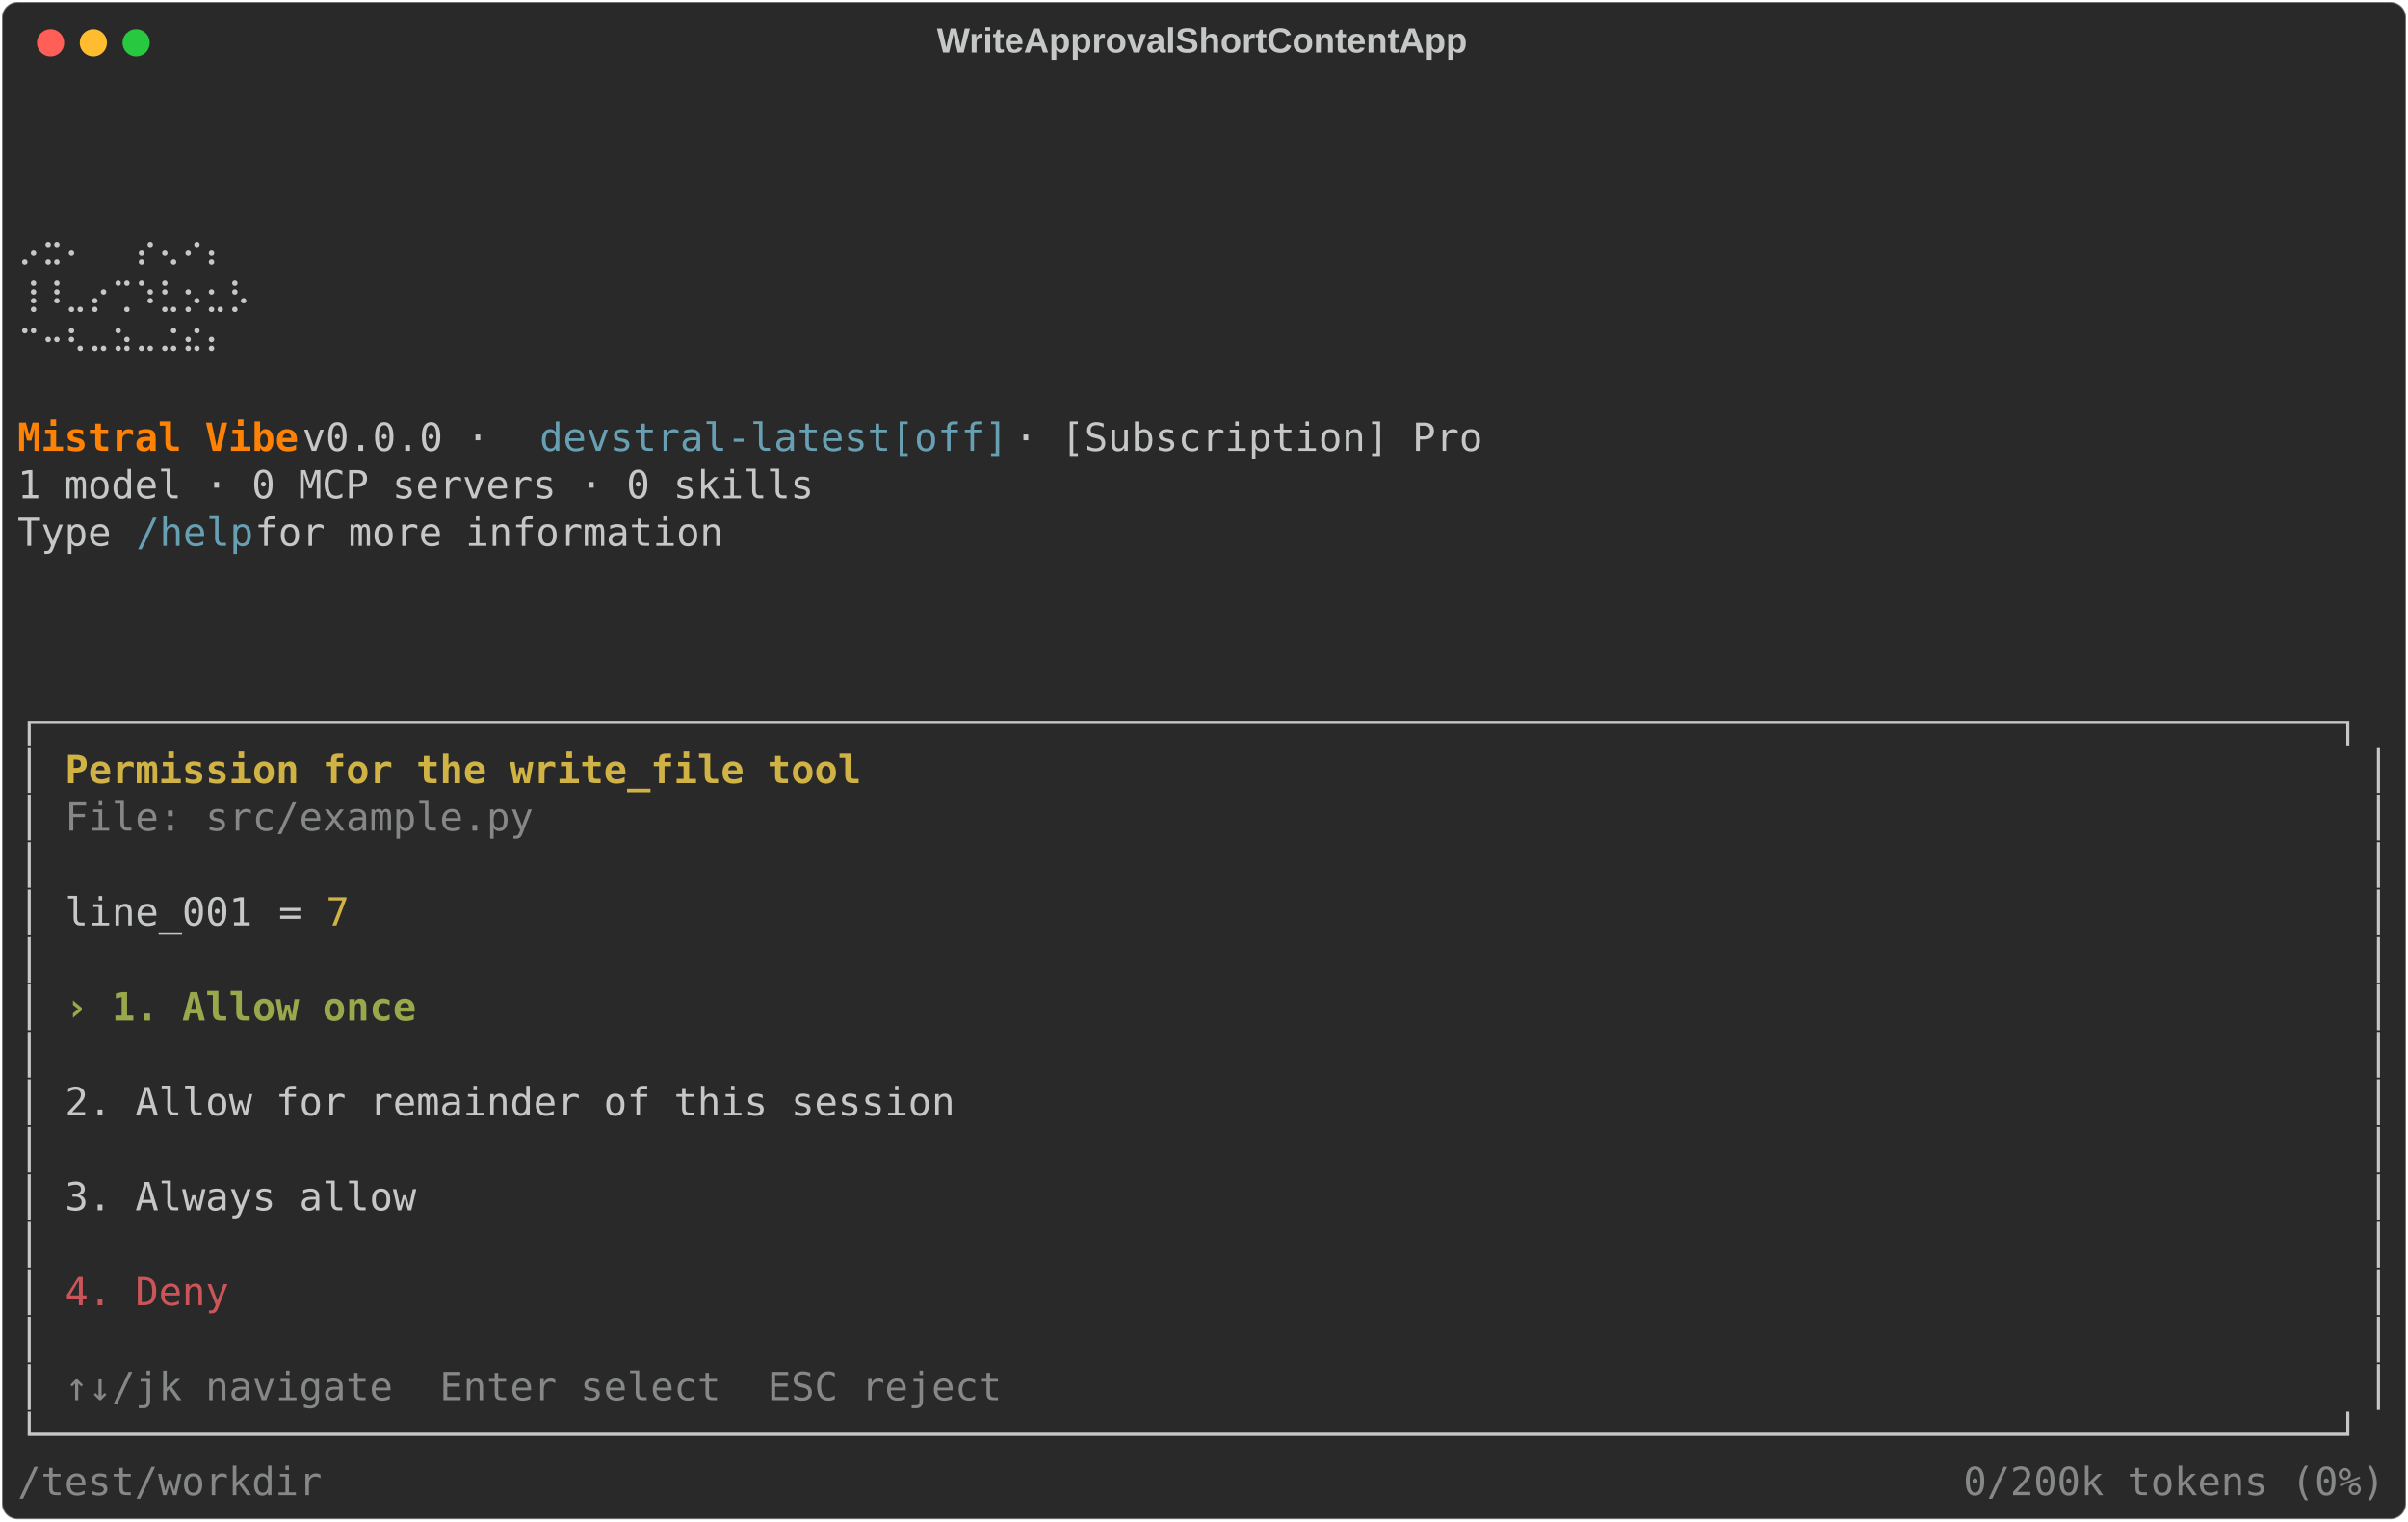
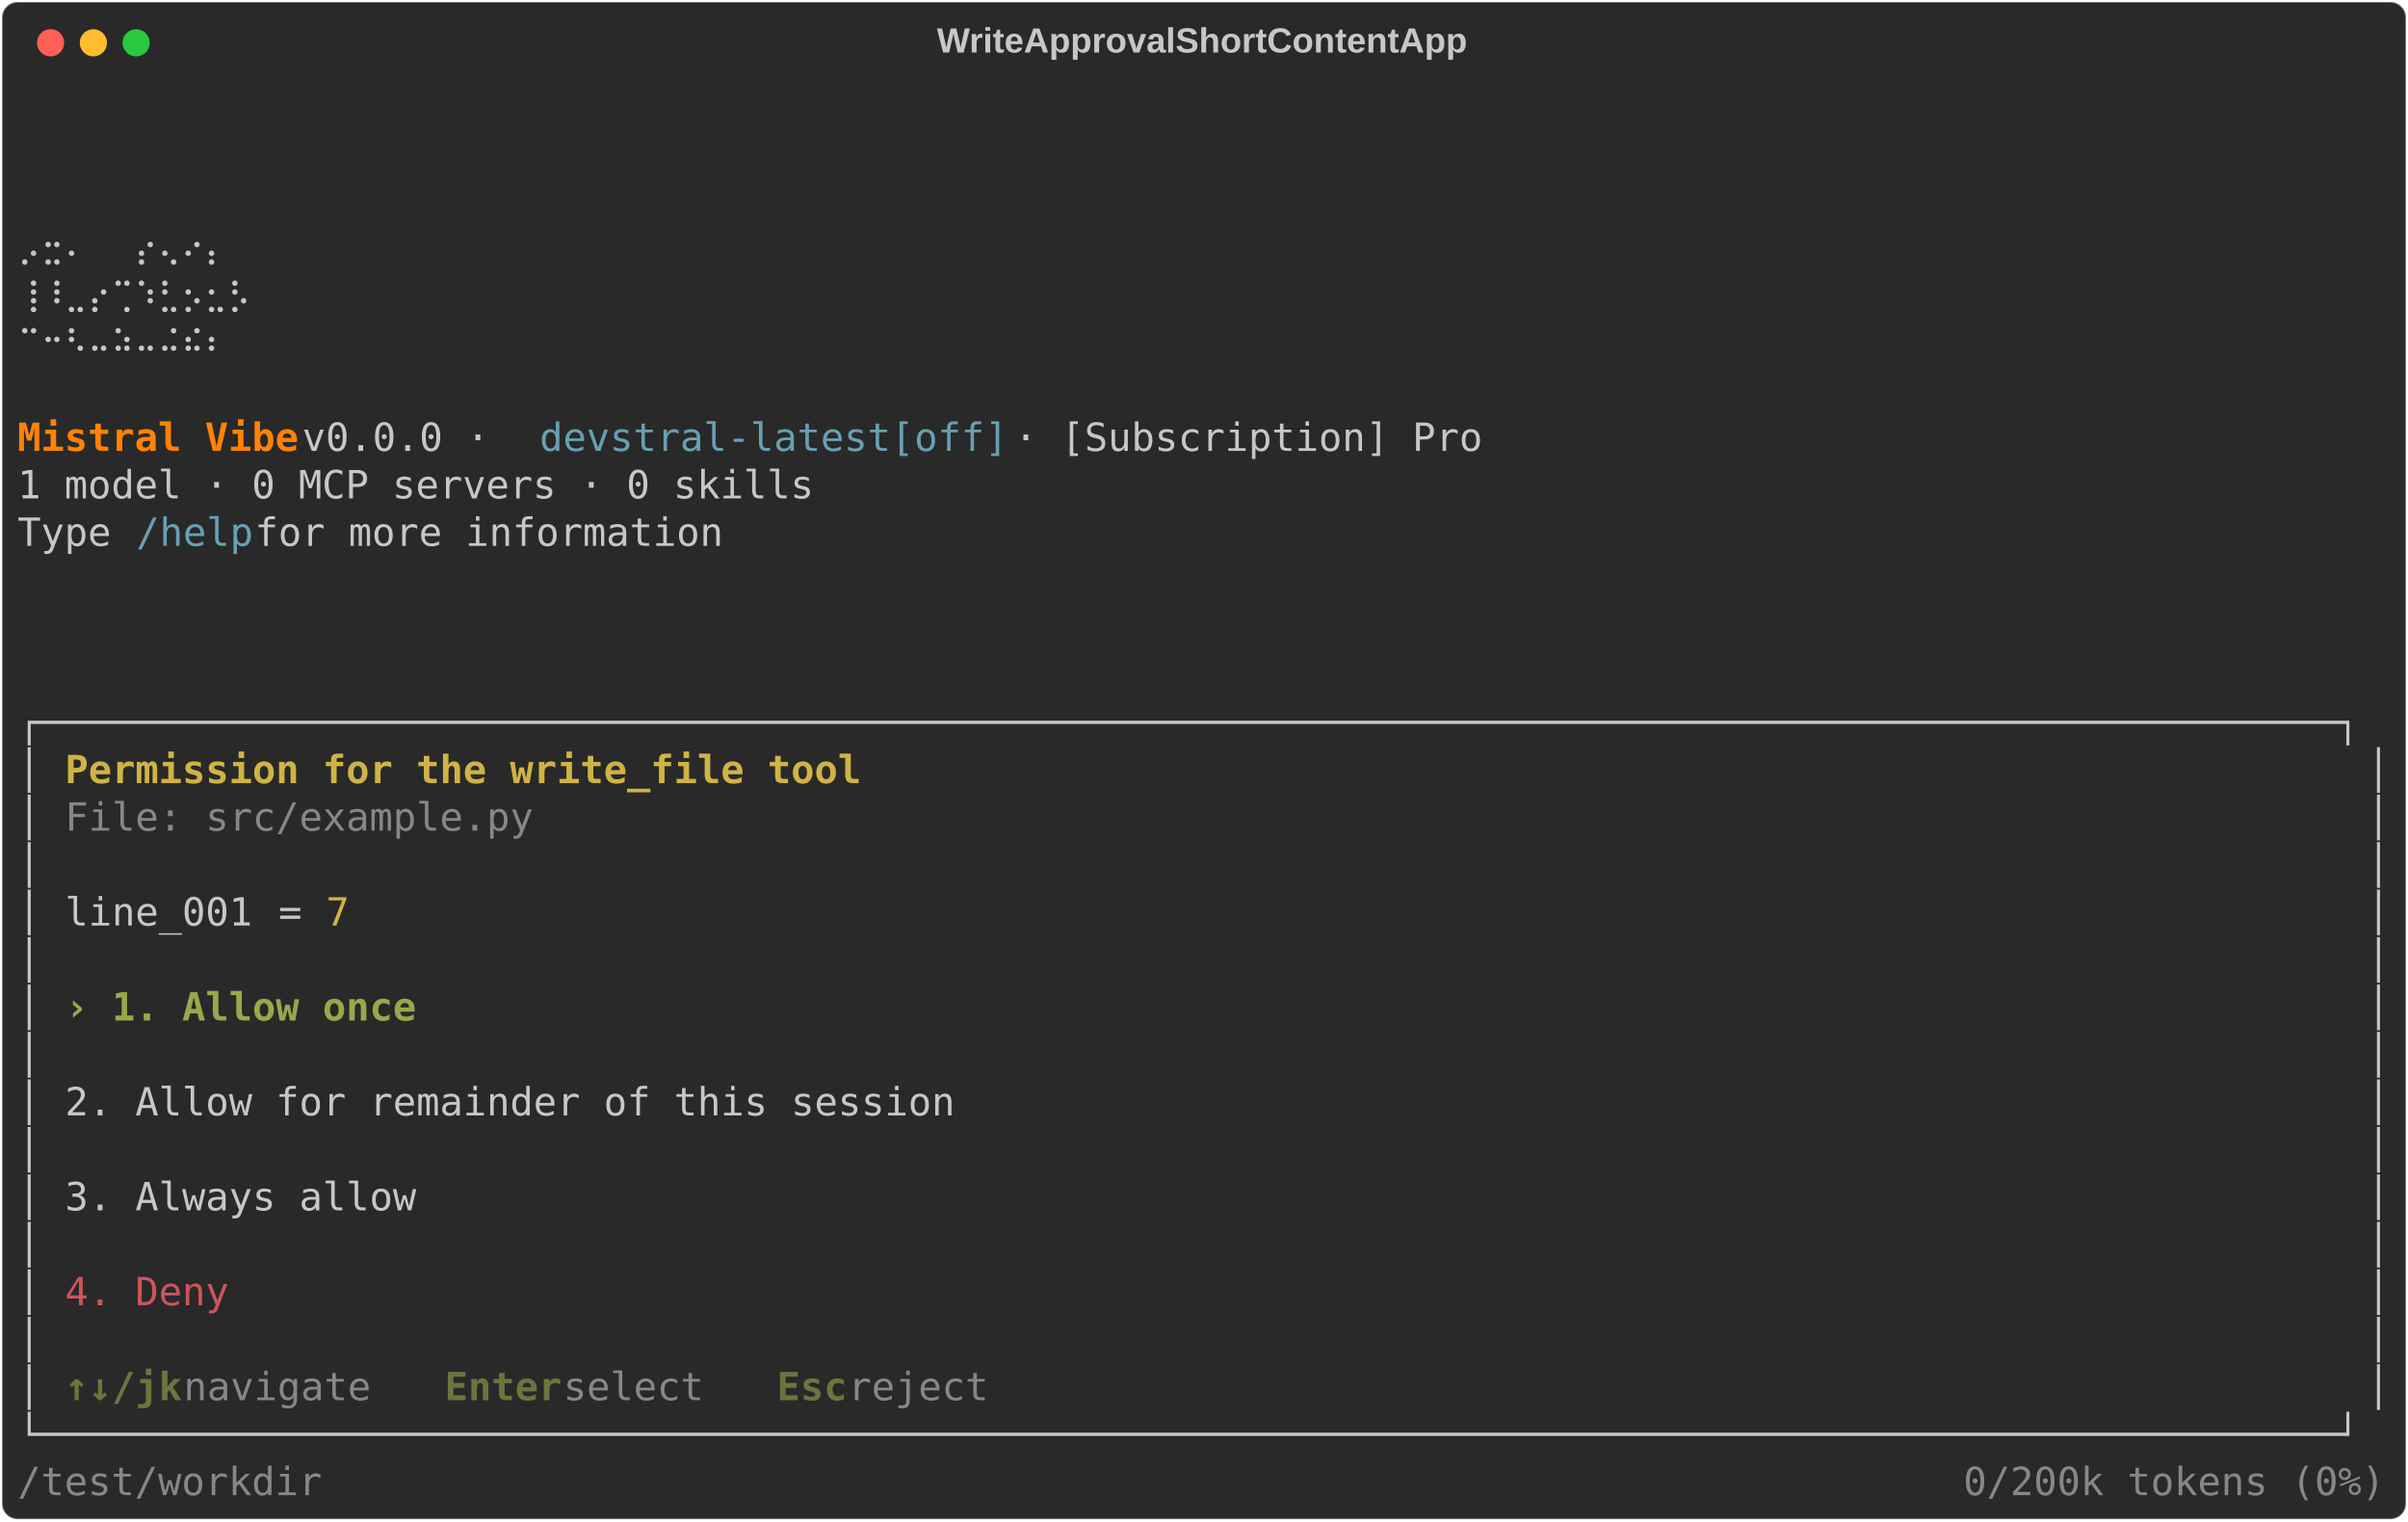
<svg xmlns="http://www.w3.org/2000/svg" class="rich-terminal" viewBox="0 0 1238 782.0">
  <style>

    @font-face {
        font-family: "Fira Code";
        src: local("FiraCode-Regular"),
                url("https://cdnjs.cloudflare.com/ajax/libs/firacode/6.2.0/woff2/FiraCode-Regular.woff2") format("woff2"),
                url("https://cdnjs.cloudflare.com/ajax/libs/firacode/6.2.0/woff/FiraCode-Regular.woff") format("woff");
        font-style: normal;
        font-weight: 400;
    }
    @font-face {
        font-family: "Fira Code";
        src: local("FiraCode-Bold"),
                url("https://cdnjs.cloudflare.com/ajax/libs/firacode/6.2.0/woff2/FiraCode-Bold.woff2") format("woff2"),
                url("https://cdnjs.cloudflare.com/ajax/libs/firacode/6.2.0/woff/FiraCode-Bold.woff") format("woff");
        font-style: bold;
        font-weight: 700;
    }

    .terminal-matrix {
        font-family: Fira Code, monospace;
        font-size: 20px;
        line-height: 24.4px;
        font-variant-east-asian: full-width;
    }

    .terminal-title {
        font-size: 18px;
        font-weight: bold;
        font-family: arial;
    }

    .terminal-r1 { fill: #c5c8c6 }
.terminal-r2 { fill: #ff8205;font-weight: bold }
.terminal-r3 { fill: #68a0b3 }
.terminal-r4 { fill: #d0b344;font-weight: bold }
.terminal-r5 { fill: #868887 }
.terminal-r6 { fill: #d0b344 }
.terminal-r7 { fill: #98a84b;font-weight: bold }
.terminal-r8 { fill: #cc555a }
+ .terminal-r9 { fill: #6b753d;font-weight: bold }
    </style>
  <defs>
    <clipPath id="terminal-clip-terminal">
      <rect x="0" y="0" width="1219.0" height="731.0" />
    </clipPath>
    <clipPath id="terminal-line-0">
      <rect x="0" y="1.5" width="1220" height="24.65" />
    </clipPath>
    <clipPath id="terminal-line-1">
      <rect x="0" y="25.9" width="1220" height="24.65" />
    </clipPath>
    <clipPath id="terminal-line-2">
      <rect x="0" y="50.3" width="1220" height="24.65" />
    </clipPath>
    <clipPath id="terminal-line-3">
      <rect x="0" y="74.7" width="1220" height="24.65" />
    </clipPath>
    <clipPath id="terminal-line-4">
      <rect x="0" y="99.1" width="1220" height="24.65" />
    </clipPath>
    <clipPath id="terminal-line-5">
      <rect x="0" y="123.5" width="1220" height="24.65" />
    </clipPath>
    <clipPath id="terminal-line-6">
      <rect x="0" y="147.9" width="1220" height="24.65" />
    </clipPath>
    <clipPath id="terminal-line-7">
      <rect x="0" y="172.3" width="1220" height="24.65" />
    </clipPath>
    <clipPath id="terminal-line-8">
      <rect x="0" y="196.7" width="1220" height="24.65" />
    </clipPath>
    <clipPath id="terminal-line-9">
      <rect x="0" y="221.1" width="1220" height="24.65" />
    </clipPath>
    <clipPath id="terminal-line-10">
      <rect x="0" y="245.5" width="1220" height="24.65" />
    </clipPath>
    <clipPath id="terminal-line-11">
      <rect x="0" y="269.9" width="1220" height="24.65" />
    </clipPath>
    <clipPath id="terminal-line-12">
      <rect x="0" y="294.3" width="1220" height="24.65" />
    </clipPath>
    <clipPath id="terminal-line-13">
      <rect x="0" y="318.7" width="1220" height="24.65" />
    </clipPath>
    <clipPath id="terminal-line-14">
      <rect x="0" y="343.1" width="1220" height="24.65" />
    </clipPath>
    <clipPath id="terminal-line-15">
      <rect x="0" y="367.5" width="1220" height="24.65" />
    </clipPath>
    <clipPath id="terminal-line-16">
      <rect x="0" y="391.9" width="1220" height="24.65" />
    </clipPath>
    <clipPath id="terminal-line-17">
      <rect x="0" y="416.3" width="1220" height="24.65" />
    </clipPath>
    <clipPath id="terminal-line-18">
      <rect x="0" y="440.7" width="1220" height="24.65" />
    </clipPath>
    <clipPath id="terminal-line-19">
      <rect x="0" y="465.1" width="1220" height="24.65" />
    </clipPath>
    <clipPath id="terminal-line-20">
      <rect x="0" y="489.5" width="1220" height="24.65" />
    </clipPath>
    <clipPath id="terminal-line-21">
      <rect x="0" y="513.9" width="1220" height="24.65" />
    </clipPath>
    <clipPath id="terminal-line-22">
      <rect x="0" y="538.3" width="1220" height="24.65" />
    </clipPath>
    <clipPath id="terminal-line-23">
      <rect x="0" y="562.7" width="1220" height="24.65" />
    </clipPath>
    <clipPath id="terminal-line-24">
      <rect x="0" y="587.1" width="1220" height="24.65" />
    </clipPath>
    <clipPath id="terminal-line-25">
      <rect x="0" y="611.5" width="1220" height="24.65" />
    </clipPath>
    <clipPath id="terminal-line-26">
      <rect x="0" y="635.9" width="1220" height="24.65" />
    </clipPath>
    <clipPath id="terminal-line-27">
      <rect x="0" y="660.3" width="1220" height="24.65" />
    </clipPath>
    <clipPath id="terminal-line-28">
      <rect x="0" y="684.7" width="1220" height="24.65" />
    </clipPath>
  </defs>
  <rect fill="#292929" stroke="rgba(255,255,255,0.35)" stroke-width="1" x="1" y="1" width="1236" height="780" rx="8" />
  <text class="terminal-title" fill="#c5c8c6" text-anchor="middle" x="618" y="27">WriteApprovalShortContentApp</text>
  <g transform="translate(26,22)">
    <circle cx="0" cy="0" r="7" fill="#ff5f57" />
    <circle cx="22" cy="0" r="7" fill="#febc2e" />
    <circle cx="44" cy="0" r="7" fill="#28c840" />
  </g>
  <g transform="translate(9, 41)" clip-path="url(#terminal-clip-terminal)">
    <g class="terminal-matrix">
      <text class="terminal-r1" x="1220" y="20" textLength="12.2" clip-path="url(#terminal-line-0)">
</text>
      <text class="terminal-r1" x="1220" y="44.4" textLength="12.2" clip-path="url(#terminal-line-1)">
</text>
      <text class="terminal-r1" x="1220" y="68.8" textLength="12.2" clip-path="url(#terminal-line-2)">
</text>
      <text class="terminal-r1" x="0" y="93.2" textLength="134.2" clip-path="url(#terminal-line-3)">  ⡠⣒⠄  ⡔⢄⠔⡄</text>
      <text class="terminal-r1" x="1220" y="93.2" textLength="12.2" clip-path="url(#terminal-line-3)">
</text>
      <text class="terminal-r1" x="0" y="117.6" textLength="134.2" clip-path="url(#terminal-line-4)"> ⢸⠸⣀⡔⢉⠱⣃⡢⣂⡣</text>
      <text class="terminal-r1" x="1220" y="117.6" textLength="12.2" clip-path="url(#terminal-line-4)">
</text>
      <text class="terminal-r1" x="0" y="142" textLength="134.2" clip-path="url(#terminal-line-5)">  ⠉⠒⠣⠤⠵⠤⠬⠮⠆</text>
      <text class="terminal-r1" x="1220" y="142" textLength="12.2" clip-path="url(#terminal-line-5)">
</text>
      <text class="terminal-r1" x="1220" y="166.4" textLength="12.2" clip-path="url(#terminal-line-6)">
</text>
      <text class="terminal-r2" x="0" y="190.8" textLength="146.4" clip-path="url(#terminal-line-7)">Mistral Vibe</text>
      <text class="terminal-r1" x="146.4" y="190.8" textLength="122" clip-path="url(#terminal-line-7)"> v0.0.0 · </text>
      <text class="terminal-r3" x="268.4" y="190.8" textLength="244" clip-path="url(#terminal-line-7)">devstral-latest[off]</text>
      <text class="terminal-r1" x="512.4" y="190.8" textLength="256.2" clip-path="url(#terminal-line-7)"> · [Subscription] Pro</text>
      <text class="terminal-r1" x="1220" y="190.8" textLength="12.2" clip-path="url(#terminal-line-7)">
</text>
      <text class="terminal-r1" x="0" y="215.2" textLength="414.8" clip-path="url(#terminal-line-8)">1 model · 0 MCP servers · 0 skills</text>
      <text class="terminal-r1" x="1220" y="215.2" textLength="12.2" clip-path="url(#terminal-line-8)">
</text>
      <text class="terminal-r1" x="0" y="239.6" textLength="61" clip-path="url(#terminal-line-9)">Type </text>
      <text class="terminal-r3" x="61" y="239.6" textLength="61" clip-path="url(#terminal-line-9)">/help</text>
      <text class="terminal-r1" x="122" y="239.6" textLength="256.2" clip-path="url(#terminal-line-9)"> for more information</text>
      <text class="terminal-r1" x="1220" y="239.6" textLength="12.2" clip-path="url(#terminal-line-9)">
</text>
      <text class="terminal-r1" x="1220" y="264" textLength="12.2" clip-path="url(#terminal-line-10)">
</text>
      <text class="terminal-r1" x="1220" y="288.4" textLength="12.2" clip-path="url(#terminal-line-11)">
</text>
      <text class="terminal-r1" x="1220" y="312.8" textLength="12.2" clip-path="url(#terminal-line-12)">
</text>
      <text class="terminal-r1" x="0" y="337.2" textLength="1220" clip-path="url(#terminal-line-13)">┌──────────────────────────────────────────────────────────────────────────────────────────────────┐</text>
      <text class="terminal-r1" x="1220" y="337.2" textLength="12.2" clip-path="url(#terminal-line-13)">
</text>
      <text class="terminal-r1" x="0" y="361.6" textLength="12.2" clip-path="url(#terminal-line-14)">│</text>
      <text class="terminal-r4" x="24.4" y="361.6" textLength="414.8" clip-path="url(#terminal-line-14)">Permission for the write_file tool</text>
      <text class="terminal-r1" x="1207.8" y="361.6" textLength="12.2" clip-path="url(#terminal-line-14)">│</text>
      <text class="terminal-r1" x="1220" y="361.6" textLength="12.2" clip-path="url(#terminal-line-14)">
</text>
      <text class="terminal-r1" x="0" y="386" textLength="12.2" clip-path="url(#terminal-line-15)">│</text>
      <text class="terminal-r5" x="24.4" y="386" textLength="244" clip-path="url(#terminal-line-15)">File: src/example.py</text>
      <text class="terminal-r1" x="1207.8" y="386" textLength="12.2" clip-path="url(#terminal-line-15)">│</text>
      <text class="terminal-r1" x="1220" y="386" textLength="12.2" clip-path="url(#terminal-line-15)">
</text>
      <text class="terminal-r1" x="0" y="410.4" textLength="12.2" clip-path="url(#terminal-line-16)">│</text>
      <text class="terminal-r1" x="1207.8" y="410.4" textLength="12.2" clip-path="url(#terminal-line-16)">│</text>
      <text class="terminal-r1" x="1220" y="410.4" textLength="12.2" clip-path="url(#terminal-line-16)">
</text>
      <text class="terminal-r1" x="0" y="434.8" textLength="12.2" clip-path="url(#terminal-line-17)">│</text>
      <text class="terminal-r1" x="24.4" y="434.8" textLength="97.6" clip-path="url(#terminal-line-17)">line_001</text>
      <text class="terminal-r1" x="134.2" y="434.8" textLength="12.2" clip-path="url(#terminal-line-17)">=</text>
      <text class="terminal-r6" x="158.6" y="434.8" textLength="12.2" clip-path="url(#terminal-line-17)">7</text>
      <text class="terminal-r1" x="1207.8" y="434.8" textLength="12.2" clip-path="url(#terminal-line-17)">│</text>
      <text class="terminal-r1" x="1220" y="434.8" textLength="12.2" clip-path="url(#terminal-line-17)">
</text>
      <text class="terminal-r1" x="0" y="459.2" textLength="12.2" clip-path="url(#terminal-line-18)">│</text>
      <text class="terminal-r1" x="1207.8" y="459.2" textLength="12.2" clip-path="url(#terminal-line-18)">│</text>
      <text class="terminal-r1" x="1220" y="459.2" textLength="12.2" clip-path="url(#terminal-line-18)">
</text>
      <text class="terminal-r1" x="0" y="483.6" textLength="12.2" clip-path="url(#terminal-line-19)">│</text>
      <text class="terminal-r7" x="24.4" y="483.6" textLength="183" clip-path="url(#terminal-line-19)">› 1. Allow once</text>
      <text class="terminal-r1" x="1207.8" y="483.6" textLength="12.2" clip-path="url(#terminal-line-19)">│</text>
      <text class="terminal-r1" x="1220" y="483.6" textLength="12.2" clip-path="url(#terminal-line-19)">
</text>
      <text class="terminal-r1" x="0" y="508" textLength="12.2" clip-path="url(#terminal-line-20)">│</text>
      <text class="terminal-r1" x="1207.8" y="508" textLength="12.2" clip-path="url(#terminal-line-20)">│</text>
      <text class="terminal-r1" x="1220" y="508" textLength="12.2" clip-path="url(#terminal-line-20)">
</text>
      <text class="terminal-r1" x="0" y="532.4" textLength="12.2" clip-path="url(#terminal-line-21)">│</text>
      <text class="terminal-r1" x="24.4" y="532.4" textLength="488" clip-path="url(#terminal-line-21)">  2. Allow for remainder of this session</text>
      <text class="terminal-r1" x="1207.8" y="532.4" textLength="12.2" clip-path="url(#terminal-line-21)">│</text>
      <text class="terminal-r1" x="1220" y="532.4" textLength="12.2" clip-path="url(#terminal-line-21)">
</text>
      <text class="terminal-r1" x="0" y="556.8" textLength="12.2" clip-path="url(#terminal-line-22)">│</text>
      <text class="terminal-r1" x="1207.8" y="556.8" textLength="12.2" clip-path="url(#terminal-line-22)">│</text>
      <text class="terminal-r1" x="1220" y="556.8" textLength="12.2" clip-path="url(#terminal-line-22)">
</text>
      <text class="terminal-r1" x="0" y="581.2" textLength="12.2" clip-path="url(#terminal-line-23)">│</text>
      <text class="terminal-r1" x="24.4" y="581.2" textLength="207.4" clip-path="url(#terminal-line-23)">  3. Always allow</text>
      <text class="terminal-r1" x="1207.8" y="581.2" textLength="12.2" clip-path="url(#terminal-line-23)">│</text>
      <text class="terminal-r1" x="1220" y="581.2" textLength="12.2" clip-path="url(#terminal-line-23)">
</text>
      <text class="terminal-r1" x="0" y="605.6" textLength="12.2" clip-path="url(#terminal-line-24)">│</text>
      <text class="terminal-r1" x="1207.8" y="605.6" textLength="12.2" clip-path="url(#terminal-line-24)">│</text>
      <text class="terminal-r1" x="1220" y="605.6" textLength="12.2" clip-path="url(#terminal-line-24)">
</text>
      <text class="terminal-r1" x="0" y="630" textLength="12.2" clip-path="url(#terminal-line-25)">│</text>
      <text class="terminal-r8" x="24.4" y="630" textLength="109.8" clip-path="url(#terminal-line-25)">  4. Deny</text>
      <text class="terminal-r1" x="1207.8" y="630" textLength="12.2" clip-path="url(#terminal-line-25)">│</text>
      <text class="terminal-r1" x="1220" y="630" textLength="12.2" clip-path="url(#terminal-line-25)">
</text>
      <text class="terminal-r1" x="0" y="654.4" textLength="12.2" clip-path="url(#terminal-line-26)">│</text>
      <text class="terminal-r1" x="1207.8" y="654.4" textLength="12.2" clip-path="url(#terminal-line-26)">│</text>
      <text class="terminal-r1" x="1220" y="654.4" textLength="12.2" clip-path="url(#terminal-line-26)">
</text>
      <text class="terminal-r1" x="0" y="678.8" textLength="12.2" clip-path="url(#terminal-line-27)">│</text>
-       <text class="terminal-r5" x="24.4" y="678.8" textLength="488" clip-path="url(#terminal-line-27)">↑↓/jk navigate  Enter select  ESC reject</text>
+       <text class="terminal-r9" x="24.4" y="678.8" textLength="61" clip-path="url(#terminal-line-27)">↑↓/jk</text>
+       <text class="terminal-r5" x="85.4" y="678.8" textLength="134.2" clip-path="url(#terminal-line-27)"> navigate  </text>
+       <text class="terminal-r9" x="219.6" y="678.8" textLength="61" clip-path="url(#terminal-line-27)">Enter</text>
+       <text class="terminal-r5" x="280.6" y="678.8" textLength="109.8" clip-path="url(#terminal-line-27)"> select  </text>
+       <text class="terminal-r9" x="390.4" y="678.8" textLength="36.6" clip-path="url(#terminal-line-27)">Esc</text>
+       <text class="terminal-r5" x="427" y="678.8" textLength="85.4" clip-path="url(#terminal-line-27)"> reject</text>
      <text class="terminal-r1" x="1207.8" y="678.8" textLength="12.2" clip-path="url(#terminal-line-27)">│</text>
      <text class="terminal-r1" x="1220" y="678.8" textLength="12.2" clip-path="url(#terminal-line-27)">
</text>
      <text class="terminal-r1" x="0" y="703.2" textLength="1220" clip-path="url(#terminal-line-28)">└──────────────────────────────────────────────────────────────────────────────────────────────────┘</text>
      <text class="terminal-r1" x="1220" y="703.2" textLength="12.2" clip-path="url(#terminal-line-28)">
</text>
      <text class="terminal-r5" x="0" y="727.6" textLength="158.6" clip-path="url(#terminal-line-29)">/test/workdir</text>
      <text class="terminal-r5" x="1000.4" y="727.6" textLength="219.6" clip-path="url(#terminal-line-29)">0/200k tokens (0%)</text>
    </g>
  </g>
</svg>
